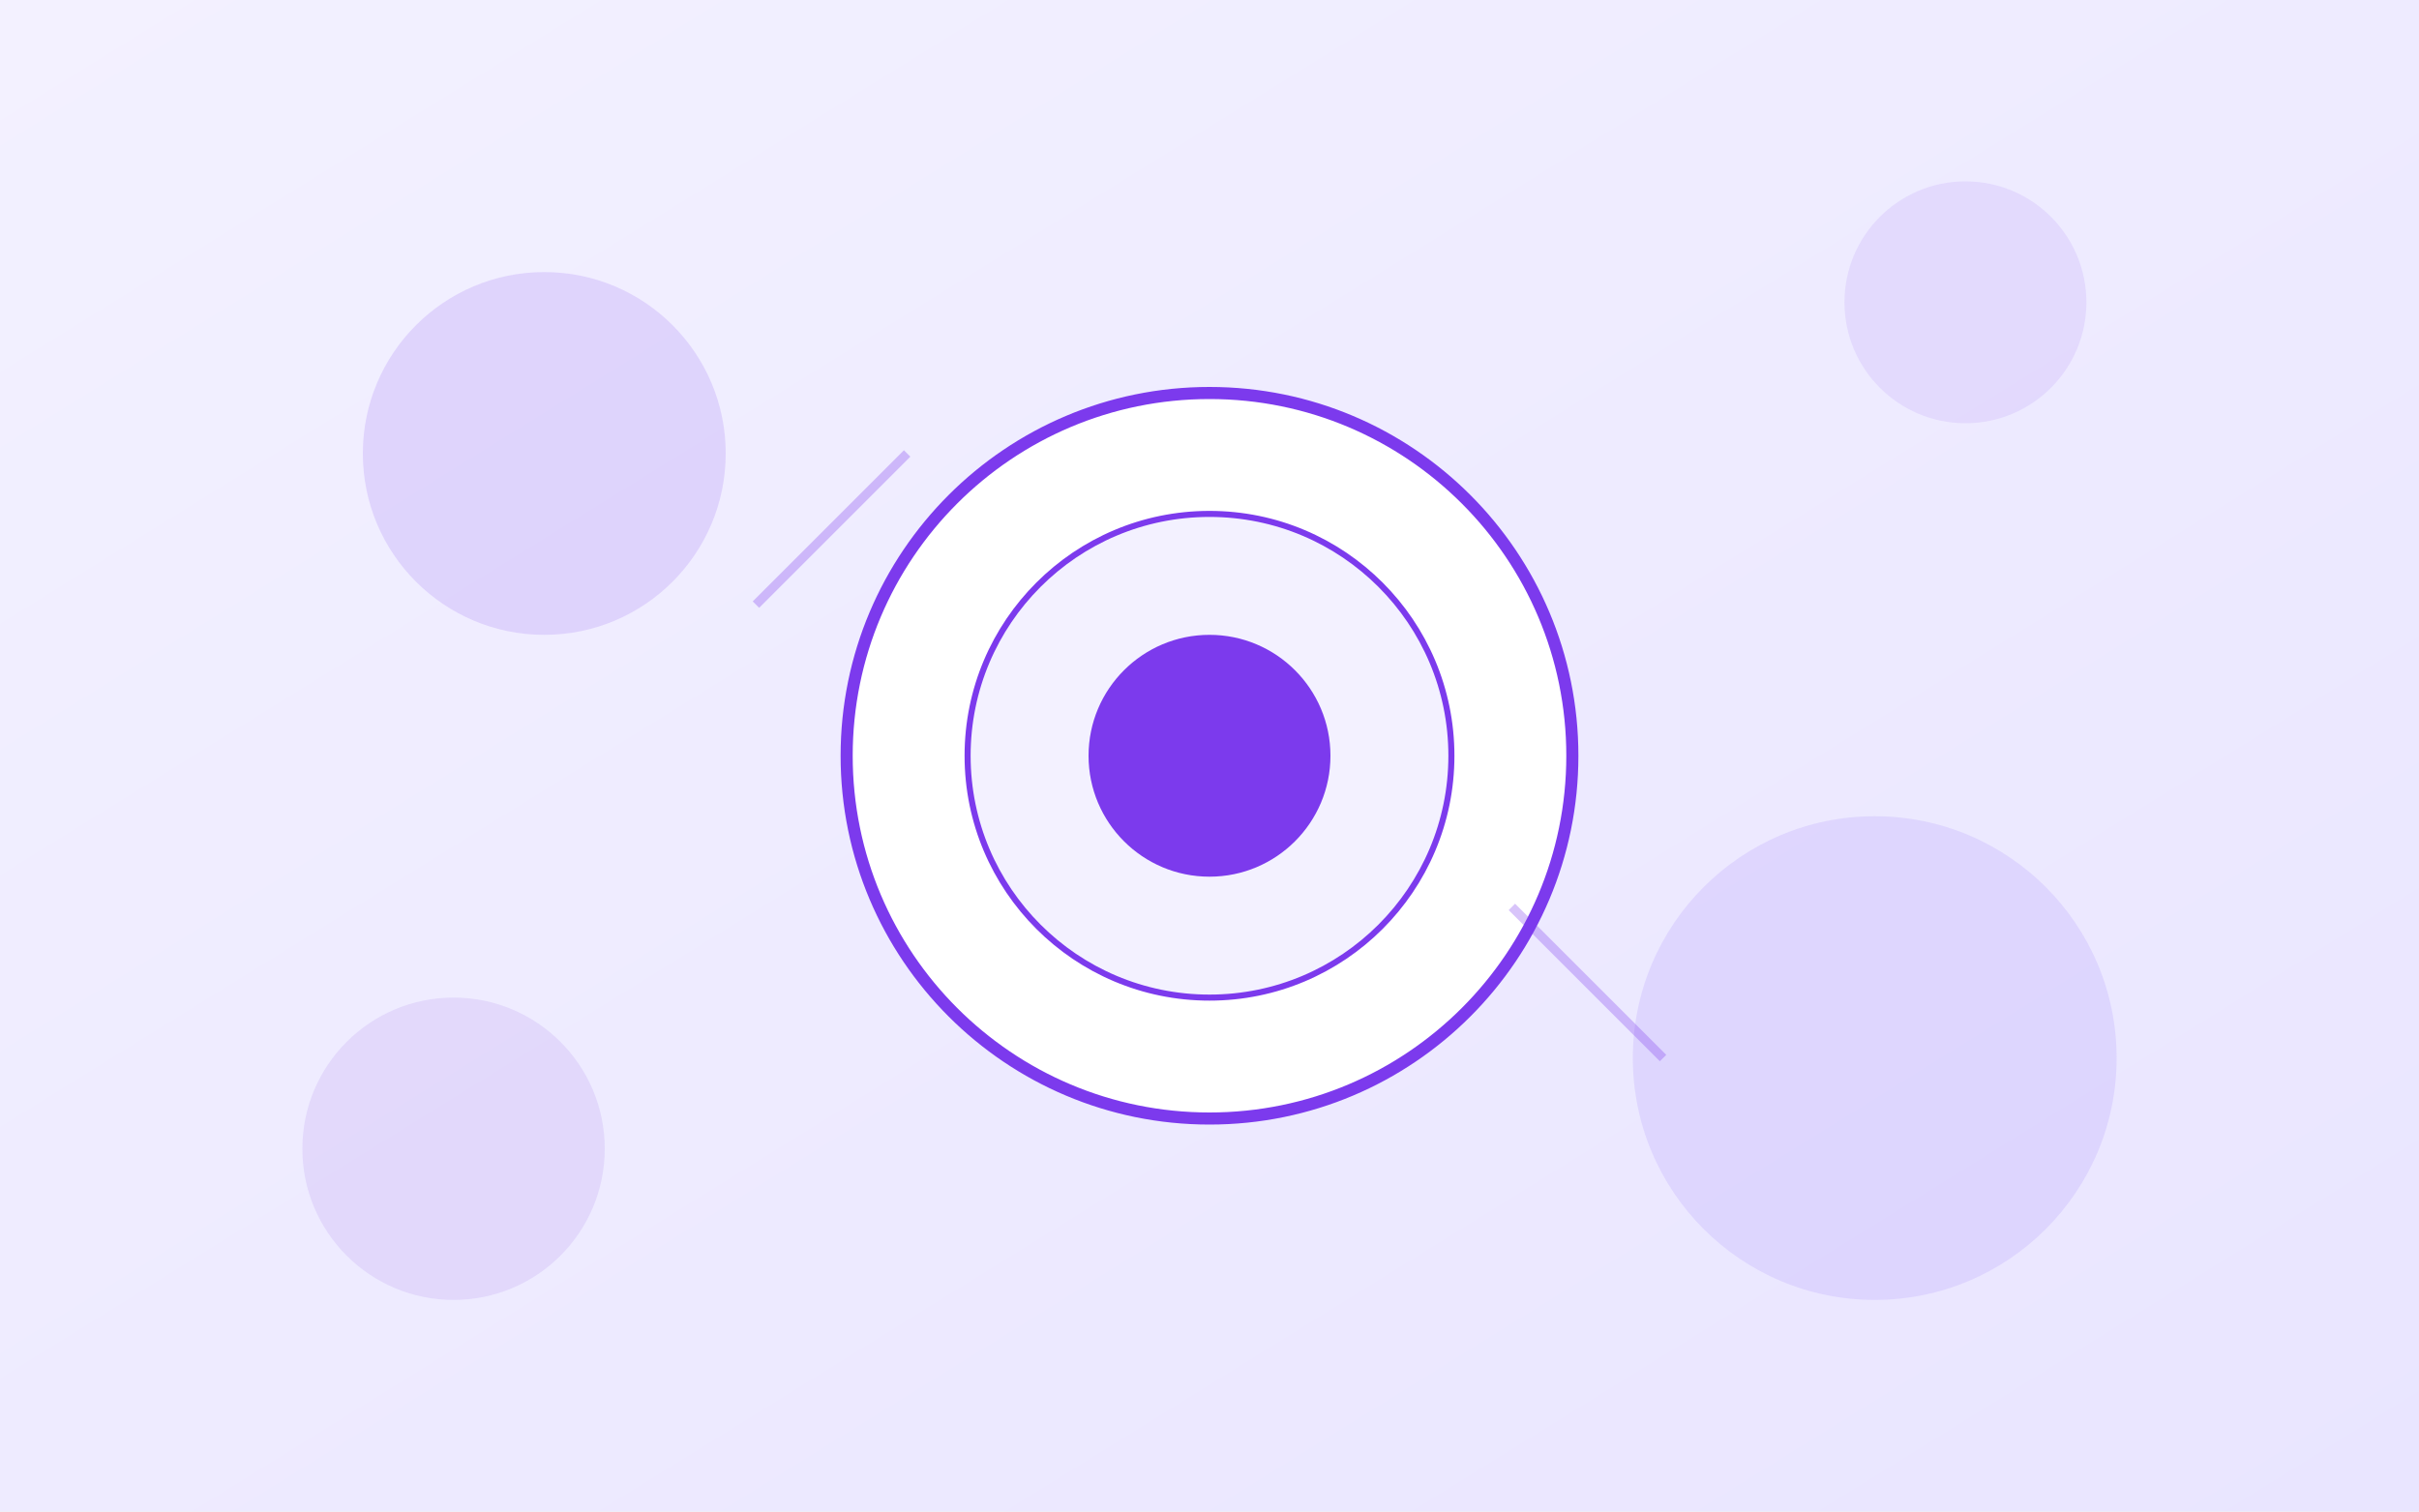
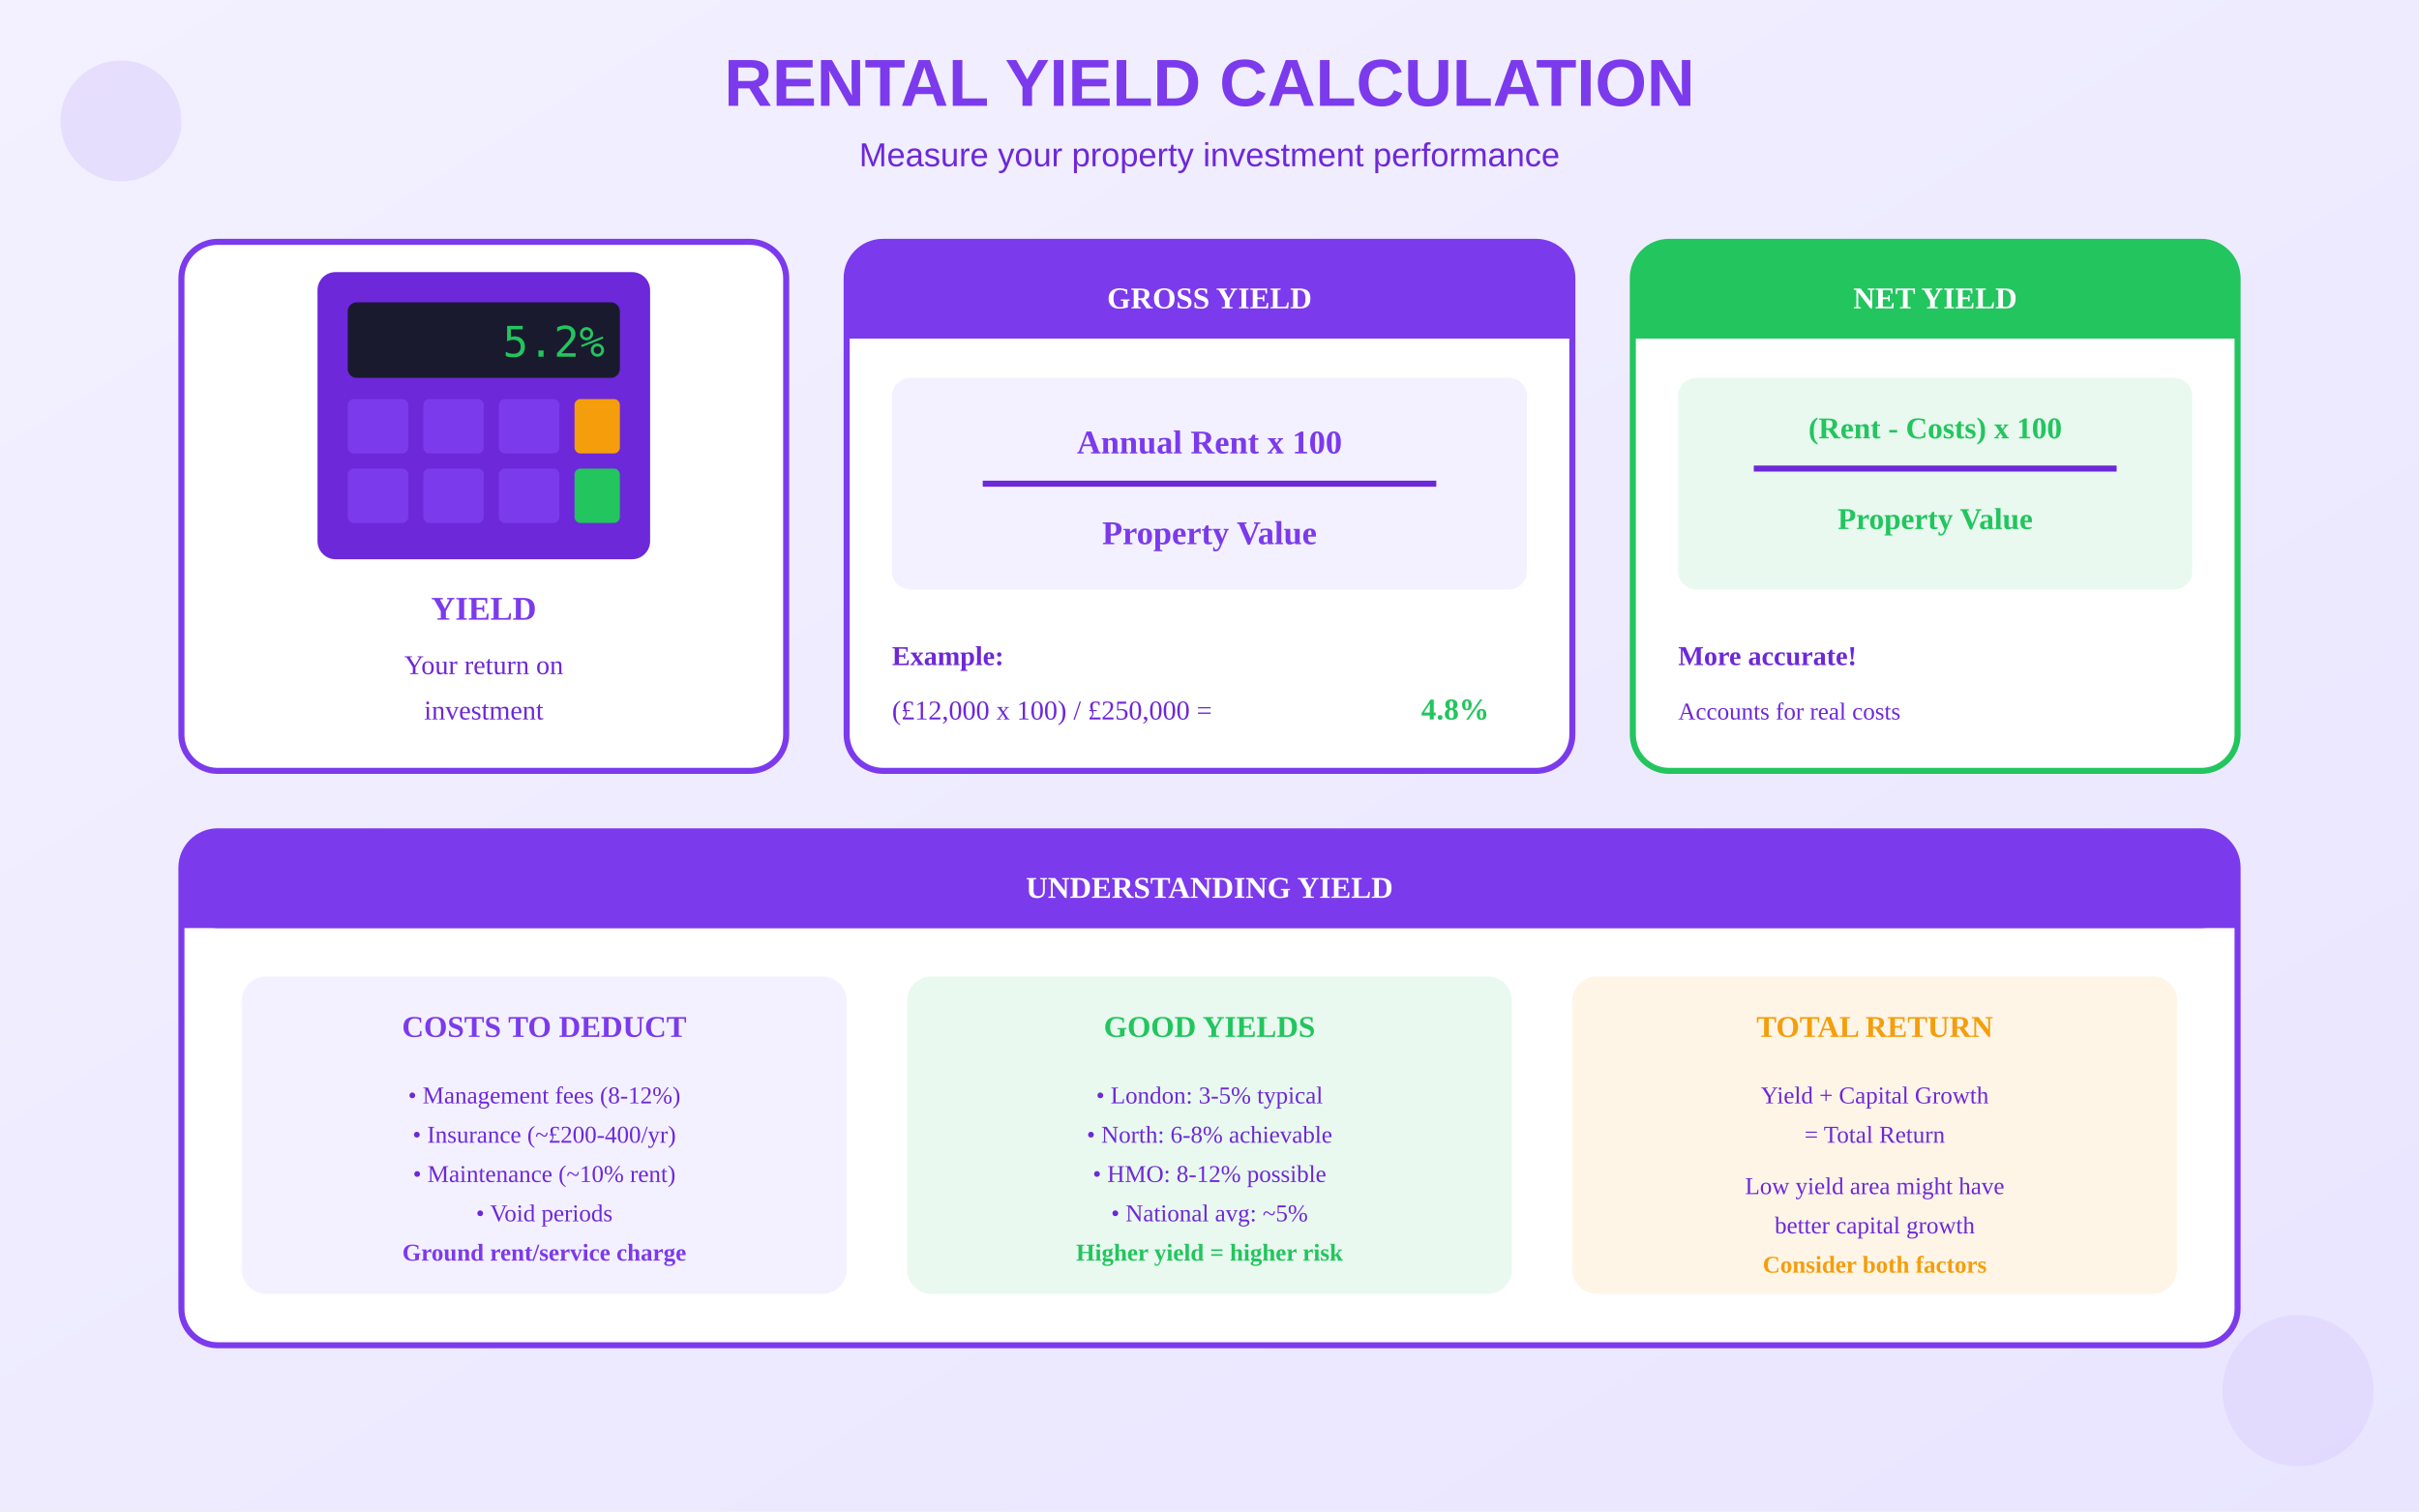
<svg xmlns="http://www.w3.org/2000/svg" viewBox="0 0 800 500">
  <defs>
    <linearGradient id="bgGrad" x1="0%" y1="0%" x2="100%" y2="100%">
      <stop offset="0%" style="stop-color:#F3F1FF" />
      <stop offset="100%" style="stop-color:#E9E5FF" />
    </linearGradient>
  </defs>
  <rect width="800" height="500" fill="url(#bgGrad)" />
-   <circle cx="400" cy="250" r="120" fill="white" stroke="#7C3AED" stroke-width="4" />
-   <circle cx="400" cy="250" r="80" fill="#F3F1FF" stroke="#7C3AED" stroke-width="2" />
-   <circle cx="400" cy="250" r="40" fill="#7C3AED" />
-   <circle cx="180" cy="150" r="60" fill="#7C3AED" opacity="0.15" />
-   <circle cx="620" cy="350" r="80" fill="#A78BFA" opacity="0.2" />
-   <circle cx="650" cy="100" r="40" fill="#7C3AED" opacity="0.1" />
-   <circle cx="150" cy="380" r="50" fill="#6D28D9" opacity="0.1" />
-   <line x1="250" y1="200" x2="300" y2="150" stroke="#7C3AED" stroke-width="3" opacity="0.3" />
-   <line x1="500" y1="300" x2="550" y2="350" stroke="#7C3AED" stroke-width="3" opacity="0.3" />
+   <text x="400" y="35" text-anchor="middle" fill="#7C3AED" font-size="22" font-weight="bold" font-family="Arial">RENTAL YIELD CALCULATION</text>
+   <text x="400" y="55" text-anchor="middle" fill="#6D28D9" font-size="11" font-family="Arial">Measure your property investment performance</text>
+   <g transform="translate(60, 80)">
+     <rect x="0" y="0" width="200" height="175" rx="12" fill="white" stroke="#7C3AED" stroke-width="2" />
+     <g transform="translate(45, 10)">
+       <rect x="0" y="0" width="110" height="95" rx="6" fill="#6D28D9" />
+       <rect x="10" y="10" width="90" height="25" rx="3" fill="#1a1a2e" />
+       <text x="95" y="28" text-anchor="end" fill="#22C55E" font-size="14" font-family="monospace">5.2%</text>
+       <rect x="10" y="42" width="20" height="18" rx="2" fill="#7C3AED" />
+       <rect x="35" y="42" width="20" height="18" rx="2" fill="#7C3AED" />
+       <rect x="60" y="42" width="20" height="18" rx="2" fill="#7C3AED" />
+       <rect x="85" y="42" width="15" height="18" rx="2" fill="#F59E0B" />
+       <rect x="10" y="65" width="20" height="18" rx="2" fill="#7C3AED" />
+       <rect x="35" y="65" width="20" height="18" rx="2" fill="#7C3AED" />
+       <rect x="60" y="65" width="20" height="18" rx="2" fill="#7C3AED" />
+       <rect x="85" y="65" width="15" height="18" rx="2" fill="#22C55E" />
+     </g>
+     <text x="100" y="125" text-anchor="middle" fill="#7C3AED" font-size="11" font-weight="bold">YIELD</text>
+     <text x="100" y="143" text-anchor="middle" fill="#6D28D9" font-size="9">Your return on</text>
+     <text x="100" y="158" text-anchor="middle" fill="#6D28D9" font-size="9">investment</text>
+   </g>
+   <g transform="translate(280, 80)">
+     <rect x="0" y="0" width="240" height="175" rx="12" fill="white" stroke="#7C3AED" stroke-width="2" />
+     <rect x="0" y="0" width="240" height="32" rx="12" fill="#7C3AED" />
+     <rect x="0" y="20" width="240" height="12" fill="#7C3AED" />
+     <text x="120" y="22" text-anchor="middle" fill="white" font-size="10" font-weight="bold">GROSS YIELD</text>
+     <g transform="translate(15, 45)">
+       <rect x="0" y="0" width="210" height="70" rx="6" fill="#F3F1FF" />
+       <text x="105" y="25" text-anchor="middle" fill="#7C3AED" font-size="11" font-weight="bold">Annual Rent x 100</text>
+       <line x1="30" y1="35" x2="180" y2="35" stroke="#6D28D9" stroke-width="2" />
+       <text x="105" y="55" text-anchor="middle" fill="#7C3AED" font-size="11" font-weight="bold">Property Value</text>
+     </g>
+     <g transform="translate(15, 125)">
+       <text x="0" y="15" fill="#6D28D9" font-size="9" font-weight="bold">Example:</text>
+     </g>
+     <g transform="translate(15, 143)">
+       <text x="0" y="15" fill="#6D28D9" font-size="9">(£12,000 x 100) / £250,000 = </text>
+       <text x="175" y="15" fill="#22C55E" font-size="10" font-weight="bold">4.8%</text>
+     </g>
+   </g>
+   <g transform="translate(540, 80)">
+     <rect x="0" y="0" width="200" height="175" rx="12" fill="white" stroke="#22C55E" stroke-width="2" />
+     <rect x="0" y="0" width="200" height="32" rx="12" fill="#22C55E" />
+     <rect x="0" y="20" width="200" height="12" fill="#22C55E" />
+     <text x="100" y="22" text-anchor="middle" fill="white" font-size="10" font-weight="bold">NET YIELD</text>
+     <g transform="translate(15, 45)">
+       <rect x="0" y="0" width="170" height="70" rx="6" fill="#22C55E" opacity="0.1" />
+       <text x="85" y="20" text-anchor="middle" fill="#22C55E" font-size="10" font-weight="bold">(Rent - Costs) x 100</text>
+       <line x1="25" y1="30" x2="145" y2="30" stroke="#6D28D9" stroke-width="2" />
+       <text x="85" y="50" text-anchor="middle" fill="#22C55E" font-size="10" font-weight="bold">Property Value</text>
+     </g>
+     <g transform="translate(15, 125)">
+       <text x="0" y="15" fill="#6D28D9" font-size="9" font-weight="bold">More accurate!</text>
+     </g>
+     <g transform="translate(15, 143)">
+       <text x="0" y="15" fill="#6D28D9" font-size="8">Accounts for real costs</text>
+     </g>
+   </g>
+   <g transform="translate(60, 275)">
+     <rect x="0" y="0" width="680" height="170" rx="12" fill="white" stroke="#7C3AED" stroke-width="2" />
+     <rect x="0" y="0" width="680" height="32" rx="12" fill="#7C3AED" />
+     <rect x="0" y="20" width="680" height="12" fill="#7C3AED" />
+     <text x="340" y="22" text-anchor="middle" fill="white" font-size="10" font-weight="bold">UNDERSTANDING YIELD</text>
+     <g transform="translate(20, 48)">
+       <rect x="0" y="0" width="200" height="105" rx="8" fill="#F3F1FF" />
+       <text x="100" y="20" text-anchor="middle" fill="#7C3AED" font-size="10" font-weight="bold">COSTS TO DEDUCT</text>
+       <text x="100" y="42" text-anchor="middle" fill="#6D28D9" font-size="8">• Management fees (8-12%)</text>
+       <text x="100" y="55" text-anchor="middle" fill="#6D28D9" font-size="8">• Insurance (~£200-400/yr)</text>
+       <text x="100" y="68" text-anchor="middle" fill="#6D28D9" font-size="8">• Maintenance (~10% rent)</text>
+       <text x="100" y="81" text-anchor="middle" fill="#6D28D9" font-size="8">• Void periods</text>
+       <text x="100" y="94" text-anchor="middle" fill="#7C3AED" font-size="8" font-weight="bold">Ground rent/service charge</text>
+     </g>
+     <g transform="translate(240, 48)">
+       <rect x="0" y="0" width="200" height="105" rx="8" fill="#22C55E" opacity="0.1" />
+       <text x="100" y="20" text-anchor="middle" fill="#22C55E" font-size="10" font-weight="bold">GOOD YIELDS</text>
+       <text x="100" y="42" text-anchor="middle" fill="#6D28D9" font-size="8">• London: 3-5% typical</text>
+       <text x="100" y="55" text-anchor="middle" fill="#6D28D9" font-size="8">• North: 6-8% achievable</text>
+       <text x="100" y="68" text-anchor="middle" fill="#6D28D9" font-size="8">• HMO: 8-12% possible</text>
+       <text x="100" y="81" text-anchor="middle" fill="#6D28D9" font-size="8">• National avg: ~5%</text>
+       <text x="100" y="94" text-anchor="middle" fill="#22C55E" font-size="8" font-weight="bold">Higher yield = higher risk</text>
+     </g>
+     <g transform="translate(460, 48)">
+       <rect x="0" y="0" width="200" height="105" rx="8" fill="#F59E0B" opacity="0.1" />
+       <text x="100" y="20" text-anchor="middle" fill="#F59E0B" font-size="10" font-weight="bold">TOTAL RETURN</text>
+       <text x="100" y="42" text-anchor="middle" fill="#6D28D9" font-size="8">Yield + Capital Growth</text>
+       <text x="100" y="55" text-anchor="middle" fill="#6D28D9" font-size="8">= Total Return</text>
+       <text x="100" y="72" text-anchor="middle" fill="#6D28D9" font-size="8">Low yield area might have</text>
+       <text x="100" y="85" text-anchor="middle" fill="#6D28D9" font-size="8">better capital growth</text>
+       <text x="100" y="98" text-anchor="middle" fill="#F59E0B" font-size="8" font-weight="bold">Consider both factors</text>
+     </g>
+   </g>
+   <circle cx="40" cy="40" r="20" fill="#7C3AED" opacity="0.1" />
+   <circle cx="760" cy="460" r="25" fill="#A78BFA" opacity="0.12" />
</svg>
